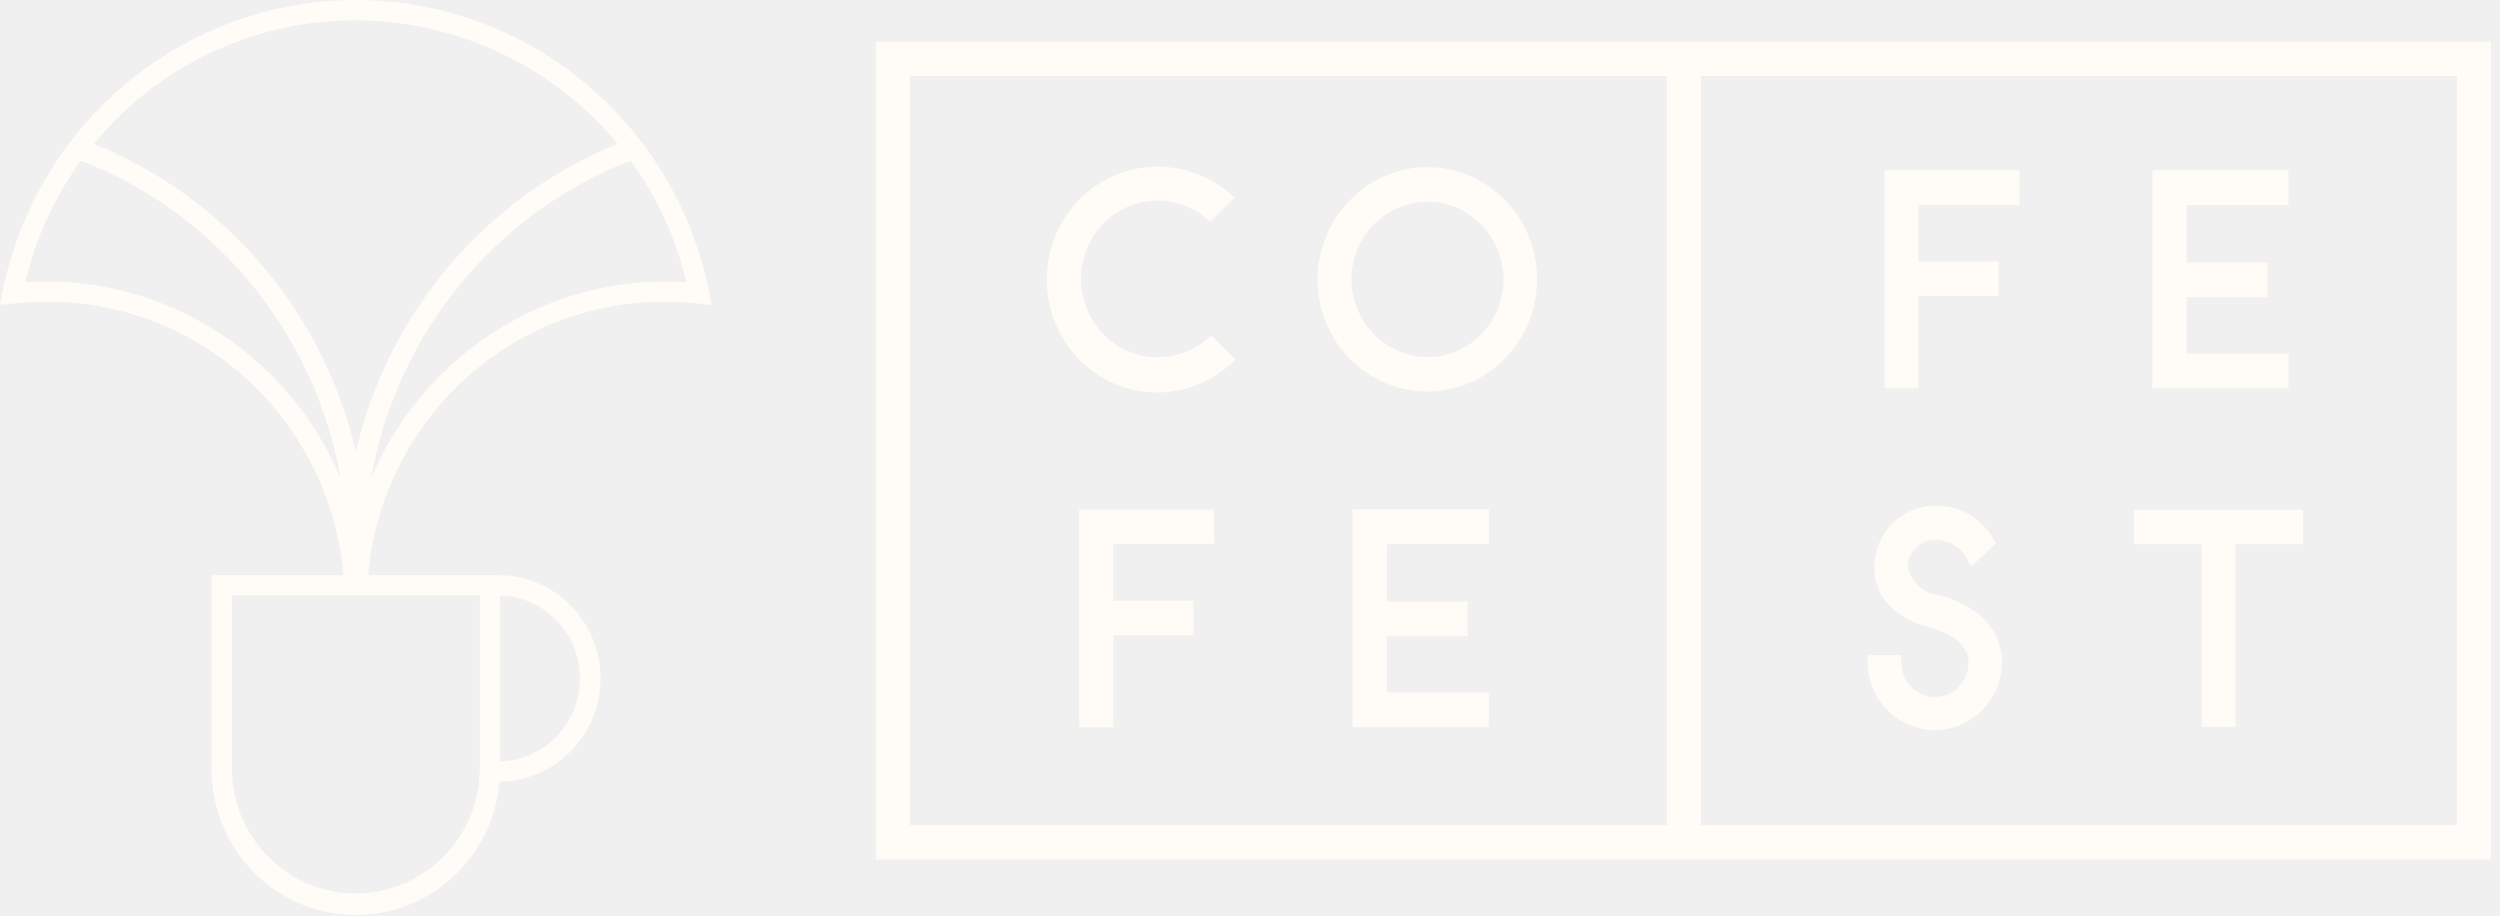
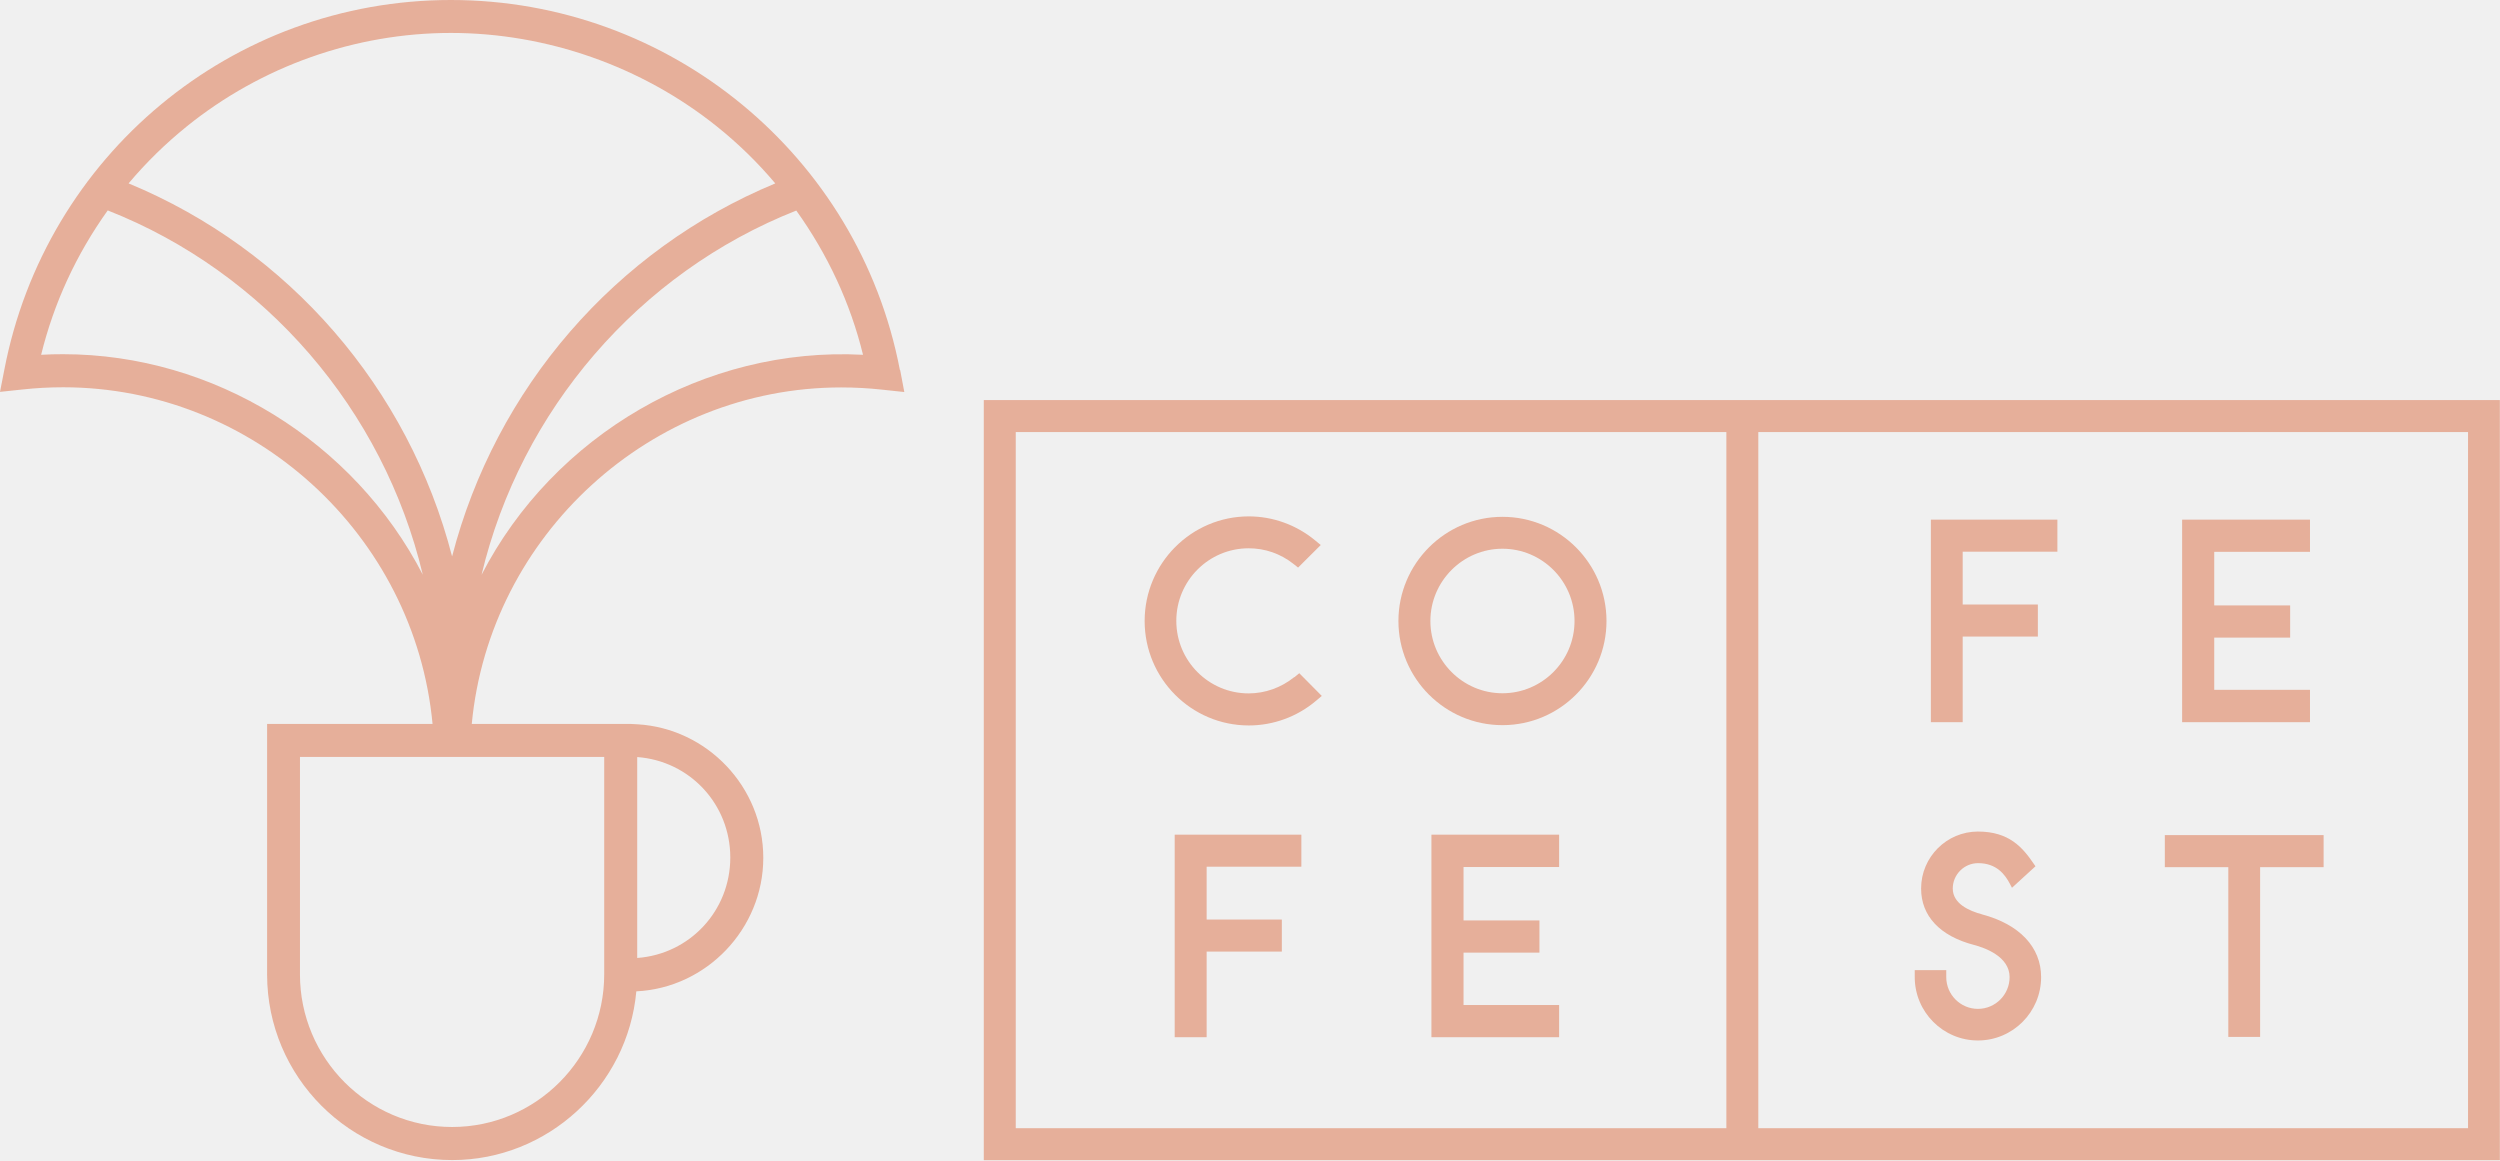
- <svg xmlns="http://www.w3.org/2000/svg" width="153" height="56" viewBox="0 0 153 56" fill="none">
-   <g clip-path="url(#clip0_1285_61870)">
-     <path fill-rule="evenodd" clip-rule="evenodd" d="M40.707 18.466C36.154 18.446 31.76 20.154 28.393 23.253C25.027 26.352 22.934 30.615 22.529 35.199H30.237H30.419C30.457 35.199 30.494 35.199 30.532 35.199H30.6C32.243 35.225 33.811 35.904 34.963 37.09C36.115 38.275 36.758 39.871 36.754 41.533C36.75 43.195 36.098 44.788 34.94 45.967C33.782 47.147 32.211 47.818 30.568 47.835C30.376 50.117 29.323 52.237 27.627 53.756C25.931 55.275 23.722 56.077 21.458 55.994C19.193 55.912 17.047 54.952 15.463 53.313C13.88 51.675 12.981 49.483 12.952 47.193V35.199H21.023C20.619 30.615 18.527 26.352 15.161 23.253C11.795 20.154 7.401 18.445 2.848 18.464C2.175 18.464 1.503 18.5 0.834 18.573L0 18.664L0.158 17.84C1.176 12.803 3.884 8.277 7.823 5.026C11.763 1.776 16.692 0 21.777 0C26.863 0 31.792 1.776 35.731 5.026C39.671 8.277 42.379 12.803 43.396 17.84L43.556 18.665L42.722 18.574C42.053 18.501 41.381 18.464 40.708 18.464L40.707 18.466ZM30.6 46.596C31.91 46.562 33.155 46.013 34.07 45.064C34.985 44.116 35.496 42.844 35.496 41.519C35.496 40.195 34.985 38.922 34.07 37.974C33.155 37.026 31.91 36.476 30.6 36.442V46.596ZM14.191 36.436V47.19C14.238 49.192 15.058 51.096 16.476 52.495C17.893 53.894 19.796 54.678 21.777 54.678C23.759 54.678 25.661 53.894 27.079 52.495C28.496 51.096 29.316 49.192 29.363 47.19V36.436H14.191ZM1.546 17.267C1.977 17.239 2.418 17.224 2.848 17.224C6.683 17.23 10.432 18.374 13.63 20.513C16.828 22.652 19.335 25.692 20.841 29.257C20.073 24.91 18.206 20.837 15.423 17.434C12.639 14.031 9.033 11.412 4.953 9.832C3.339 12.056 2.18 14.584 1.546 17.267ZM34.774 5.825C31.055 2.858 26.456 1.243 21.718 1.238C17.006 1.245 12.435 2.861 8.746 5.825C7.647 6.713 6.641 7.713 5.743 8.809C9.717 10.413 13.249 12.963 16.04 16.241C18.831 19.519 20.799 23.43 21.776 27.641C22.753 23.431 24.72 19.521 27.51 16.242C30.3 12.964 33.831 10.414 37.803 8.809C36.897 7.712 35.882 6.712 34.774 5.825ZM38.592 9.834C34.515 11.416 30.911 14.035 28.13 17.438C25.348 20.84 23.483 24.912 22.716 29.257C24.311 25.488 27.022 22.312 30.477 20.165C33.931 18.018 37.959 17.006 42.006 17.267C41.371 14.584 40.21 12.056 38.592 9.834Z" fill="#FFFCF8" />
-     <path fill-rule="evenodd" clip-rule="evenodd" d="M53.605 52.605V2.545H152.443V52.605H53.605ZM102.017 4.653H55.686V50.499H102.015V4.652L102.017 4.653ZM150.368 4.653H104.095V50.499H150.364V4.652L150.368 4.653ZM116.354 40.549C116.354 41.108 116.571 41.643 116.957 42.038C117.344 42.434 117.868 42.656 118.415 42.656C118.961 42.656 119.486 42.434 119.873 42.038C120.26 41.643 120.477 41.108 120.477 40.549C120.477 39.189 118.853 38.61 118.151 38.426C115.931 37.831 114.708 36.514 114.708 34.711C114.713 33.712 115.106 32.756 115.8 32.052C116.496 31.349 117.434 30.955 118.412 30.958C119.151 30.934 119.882 31.12 120.524 31.495C121.165 31.87 121.693 32.42 122.047 33.083L122.16 33.252L120.627 34.671L120.481 34.402C120.306 33.992 120.016 33.643 119.647 33.401C119.278 33.159 118.848 33.033 118.409 33.041C117.974 33.04 117.556 33.215 117.247 33.528C116.938 33.841 116.763 34.267 116.761 34.711C116.855 35.169 117.092 35.583 117.437 35.89C117.781 36.197 118.214 36.381 118.671 36.414C121.122 37.068 122.528 38.576 122.528 40.552C122.508 41.654 122.065 42.705 121.295 43.477C120.525 44.249 119.489 44.682 118.41 44.682C117.331 44.682 116.295 44.249 115.526 43.477C114.755 42.705 114.312 41.654 114.292 40.552V40.093H116.354V40.552V40.549ZM117.42 16.004H122.317V18.114H117.415V23.76H115.339V10.425H123.593V12.535H117.415V16.01L117.42 16.004ZM140.946 33.303H136.812V44.482H134.73V33.303H130.595V31.195H140.946V33.303ZM131.725 10.422H140.057V12.544H133.82V16.068H138.77V18.19H133.82V21.634H140.057V23.757H131.725V10.422ZM70.87 10.204C72.436 10.206 73.954 10.755 75.171 11.763L75.558 12.086L74.085 13.572L73.768 13.321C73.182 12.843 72.492 12.517 71.756 12.368C71.02 12.219 70.261 12.253 69.54 12.466C68.82 12.679 68.16 13.066 67.617 13.594C67.073 14.122 66.66 14.775 66.415 15.499C66.169 16.223 66.097 16.997 66.204 17.756C66.311 18.514 66.595 19.235 67.031 19.858C67.468 20.482 68.044 20.989 68.712 21.338C69.38 21.687 70.12 21.866 70.87 21.863C71.947 21.861 72.992 21.486 73.832 20.797L74.149 20.534L75.621 22.02L75.244 22.343C74.417 23.072 73.428 23.586 72.364 23.84C71.3 24.094 70.192 24.081 69.133 23.801C68.075 23.521 67.1 22.984 66.289 22.235C65.479 21.485 64.858 20.546 64.481 19.498C64.103 18.45 63.98 17.324 64.121 16.216C64.263 15.109 64.665 14.053 65.293 13.139C65.921 12.225 66.757 11.48 67.728 10.969C68.7 10.457 69.778 10.194 70.871 10.201L70.87 10.204ZM74.302 33.282H68.13V36.76H73.03V38.868H68.13V44.514H66.052V31.18H74.305V33.289L74.302 33.282ZM87.41 10.229C88.736 10.241 90.029 10.654 91.126 11.415C92.222 12.176 93.075 13.253 93.574 14.508C94.074 15.764 94.199 17.142 93.933 18.47C93.667 19.797 93.023 21.015 92.082 21.97C91.14 22.924 89.943 23.572 88.642 23.832C87.34 24.093 85.992 23.954 84.769 23.433C83.544 22.911 82.498 22.032 81.762 20.904C81.026 19.776 80.634 18.452 80.633 17.096C80.642 15.267 81.361 13.517 82.632 12.229C83.903 10.941 85.621 10.22 87.411 10.226L87.41 10.229ZM87.41 21.855C88.328 21.846 89.222 21.558 89.981 21.03C90.74 20.502 91.329 19.756 91.673 18.887C92.018 18.017 92.104 17.063 91.918 16.143C91.733 15.225 91.287 14.382 90.634 13.722C89.982 13.062 89.153 12.614 88.251 12.434C87.351 12.255 86.418 12.352 85.57 12.713C84.723 13.075 84 13.684 83.49 14.465C82.981 15.245 82.709 16.163 82.709 17.101C82.719 18.367 83.219 19.578 84.1 20.468C84.981 21.358 86.172 21.855 87.411 21.851L87.41 21.855ZM91.111 33.295H84.874V36.819H89.817V38.937H84.874V42.379H91.111V44.501H82.781V31.166H91.113V33.291L91.111 33.295Z" fill="#FFFCF8" />
+ <svg xmlns="http://www.w3.org/2000/svg" width="181" height="84" viewBox="0 0 181 84" fill="none">
+   <g clip-path="url(#clip0_2271_140443)">
+     <path d="M113.996 44.96C113.996 47.85 111.649 50.192 108.778 50.192C105.907 50.192 103.56 47.839 103.56 44.96C103.56 42.081 105.907 39.728 108.778 39.728C111.649 39.728 113.996 42.07 113.996 44.96ZM108.778 37.418C104.632 37.418 101.246 40.802 101.246 44.96C101.246 49.117 104.621 52.501 108.778 52.501C112.935 52.501 116.31 49.117 116.31 44.96C116.31 40.802 112.935 37.418 108.778 37.418Z" fill="#E6AF9A" />
+     <path d="M93.693 49.031C92.761 49.783 91.593 50.202 90.404 50.202C87.511 50.202 85.165 47.85 85.165 44.949C85.165 42.048 87.511 39.696 90.404 39.696C91.582 39.696 92.697 40.082 93.629 40.813L93.982 41.092L95.622 39.459L95.193 39.105C93.843 37.998 92.15 37.386 90.415 37.386C86.258 37.386 82.872 40.781 82.872 44.96C82.872 49.139 86.258 52.523 90.415 52.523C92.193 52.523 93.918 51.889 95.279 50.739L95.697 50.385L94.068 48.741L93.715 49.031H93.693Z" fill="#E6AF9A" />
+     <path d="M139.795 52.286H142.098V46.088H147.541V43.767H142.098V39.943H148.955V37.622H139.795V52.286Z" fill="#E6AF9A" />
+     <path d="M167.243 49.944H160.311V46.163H165.807V43.832H160.311V39.953H167.243V37.622H157.986V52.286H167.243V49.944Z" fill="#E6AF9A" />
+     <path d="M85.047 75.094H87.361V68.895H92.804V66.575H87.361V62.75H94.218V60.43H85.047V75.094Z" fill="#E6AF9A" />
+     <path d="M103.635 75.094H112.881V72.763H105.96V68.97H111.456V66.639H105.96V62.772H112.881V60.43H103.635V75.094Z" fill="#E6AF9A" />
+     <path d="M156.733 60.462V62.782H161.33V75.073H163.633V62.782H168.229V60.462H156.733Z" fill="#E6AF9A" />
+     <path d="M143.502 66.199C142.538 65.941 141.38 65.415 141.38 64.329C141.38 63.32 142.205 62.492 143.212 62.492C144.573 62.492 145.173 63.341 145.516 63.986L145.666 64.276L147.369 62.718L147.241 62.535C146.437 61.354 145.462 60.204 143.202 60.204C140.941 60.204 139.088 62.052 139.088 64.329C139.088 66.317 140.448 67.767 142.912 68.412C143.695 68.616 145.495 69.25 145.495 70.743C145.495 72.011 144.466 73.042 143.202 73.042C141.938 73.042 140.909 72.011 140.909 70.743V70.238H138.627V70.743C138.627 73.268 140.673 75.33 143.202 75.33C145.73 75.33 147.777 73.268 147.777 70.743C147.777 68.573 146.212 66.918 143.491 66.199" fill="#E6AF9A" />
+     <path d="M178.686 81.68H127.302V31.284H178.686V81.68ZM124.988 81.68H73.54V31.284H124.988V81.68ZM71.226 84H180.989V28.963H71.226V83.989V84Z" fill="#E6AF9A" />
+     <path d="M46.134 69.357V54.811C49.937 55.09 52.873 58.227 52.873 62.084C52.873 65.941 49.937 69.078 46.134 69.357ZM62.483 25.687C51.019 25.074 40.059 31.52 34.863 41.619C37.702 29.705 46.252 19.746 57.651 15.244C59.933 18.435 61.562 21.937 62.483 25.687ZM4.564 25.644C4.039 25.644 3.503 25.654 2.978 25.687C3.9 21.937 5.518 18.424 7.8 15.234C19.21 19.724 27.77 29.694 30.61 41.608C25.638 31.971 15.46 25.644 4.575 25.644M13.521 9.153C18.931 4.791 25.724 2.385 32.645 2.385C39.566 2.385 46.455 4.791 51.898 9.153C53.43 10.378 54.855 11.764 56.13 13.278C44.548 18.081 35.891 28.104 32.731 40.286C29.581 28.093 20.903 18.07 9.31 13.278C10.575 11.774 11.989 10.389 13.51 9.164M43.745 54.8V70.539C43.745 76.63 38.806 81.594 32.731 81.594C26.656 81.594 21.717 76.641 21.717 70.539V54.8H43.755H43.745ZM65.151 26.782C62.172 11.259 48.502 0 32.645 0C16.789 0 3.289 11.259 0.311 26.782L0 28.372L1.607 28.201C2.593 28.093 3.589 28.039 4.575 28.039C18.342 28.039 30.031 38.718 31.317 52.415H19.338V70.55C19.338 77.962 25.349 83.989 32.742 83.989C39.641 83.989 45.448 78.639 46.07 71.774C51.159 71.527 55.262 67.241 55.262 62.106C55.262 56.971 51.191 52.727 46.134 52.437L45.705 52.415C45.705 52.415 45.63 52.415 45.598 52.415H34.156C35.452 38.729 47.141 28.05 60.898 28.05C61.883 28.05 62.88 28.104 63.865 28.211L65.472 28.383L65.172 26.793L65.151 26.782Z" fill="#E6AF9A" />
  </g>
  <defs>
-     <clipPath id="clip0_1285_61870">
-       <rect width="152.444" height="56" fill="white" />
+     <clipPath id="clip0_2271_140443">
+       <rect width="181" height="84" fill="white" />
    </clipPath>
  </defs>
</svg>
